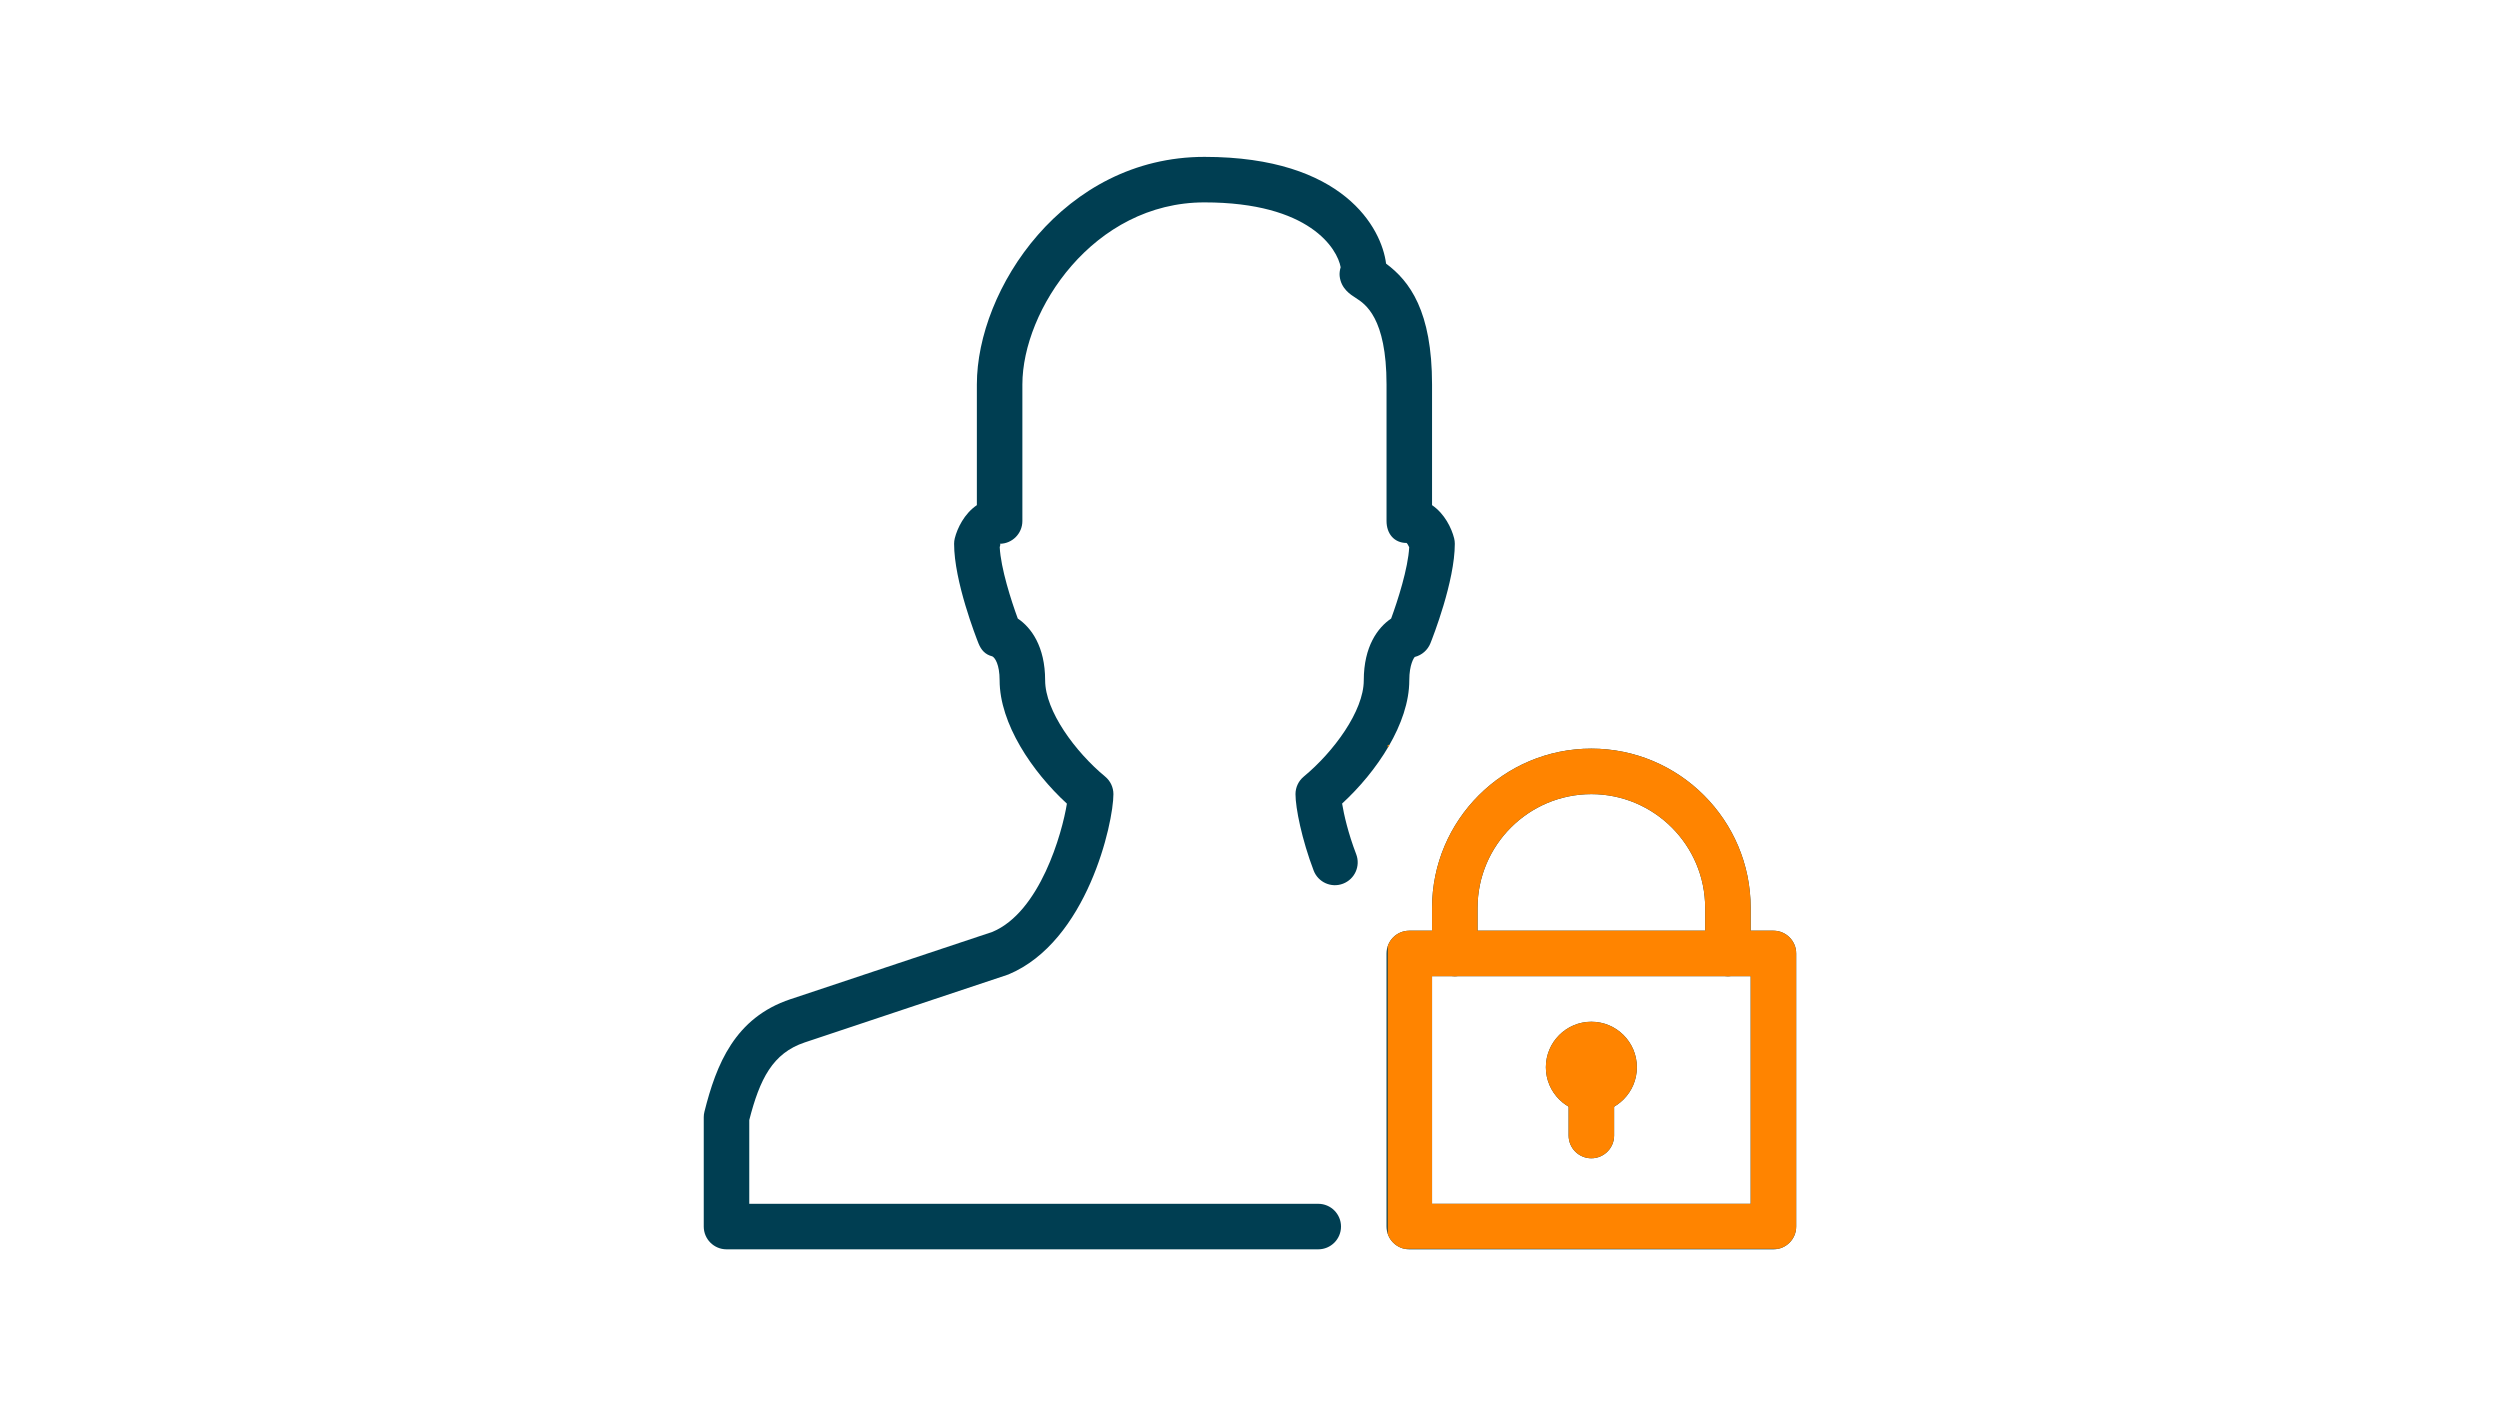
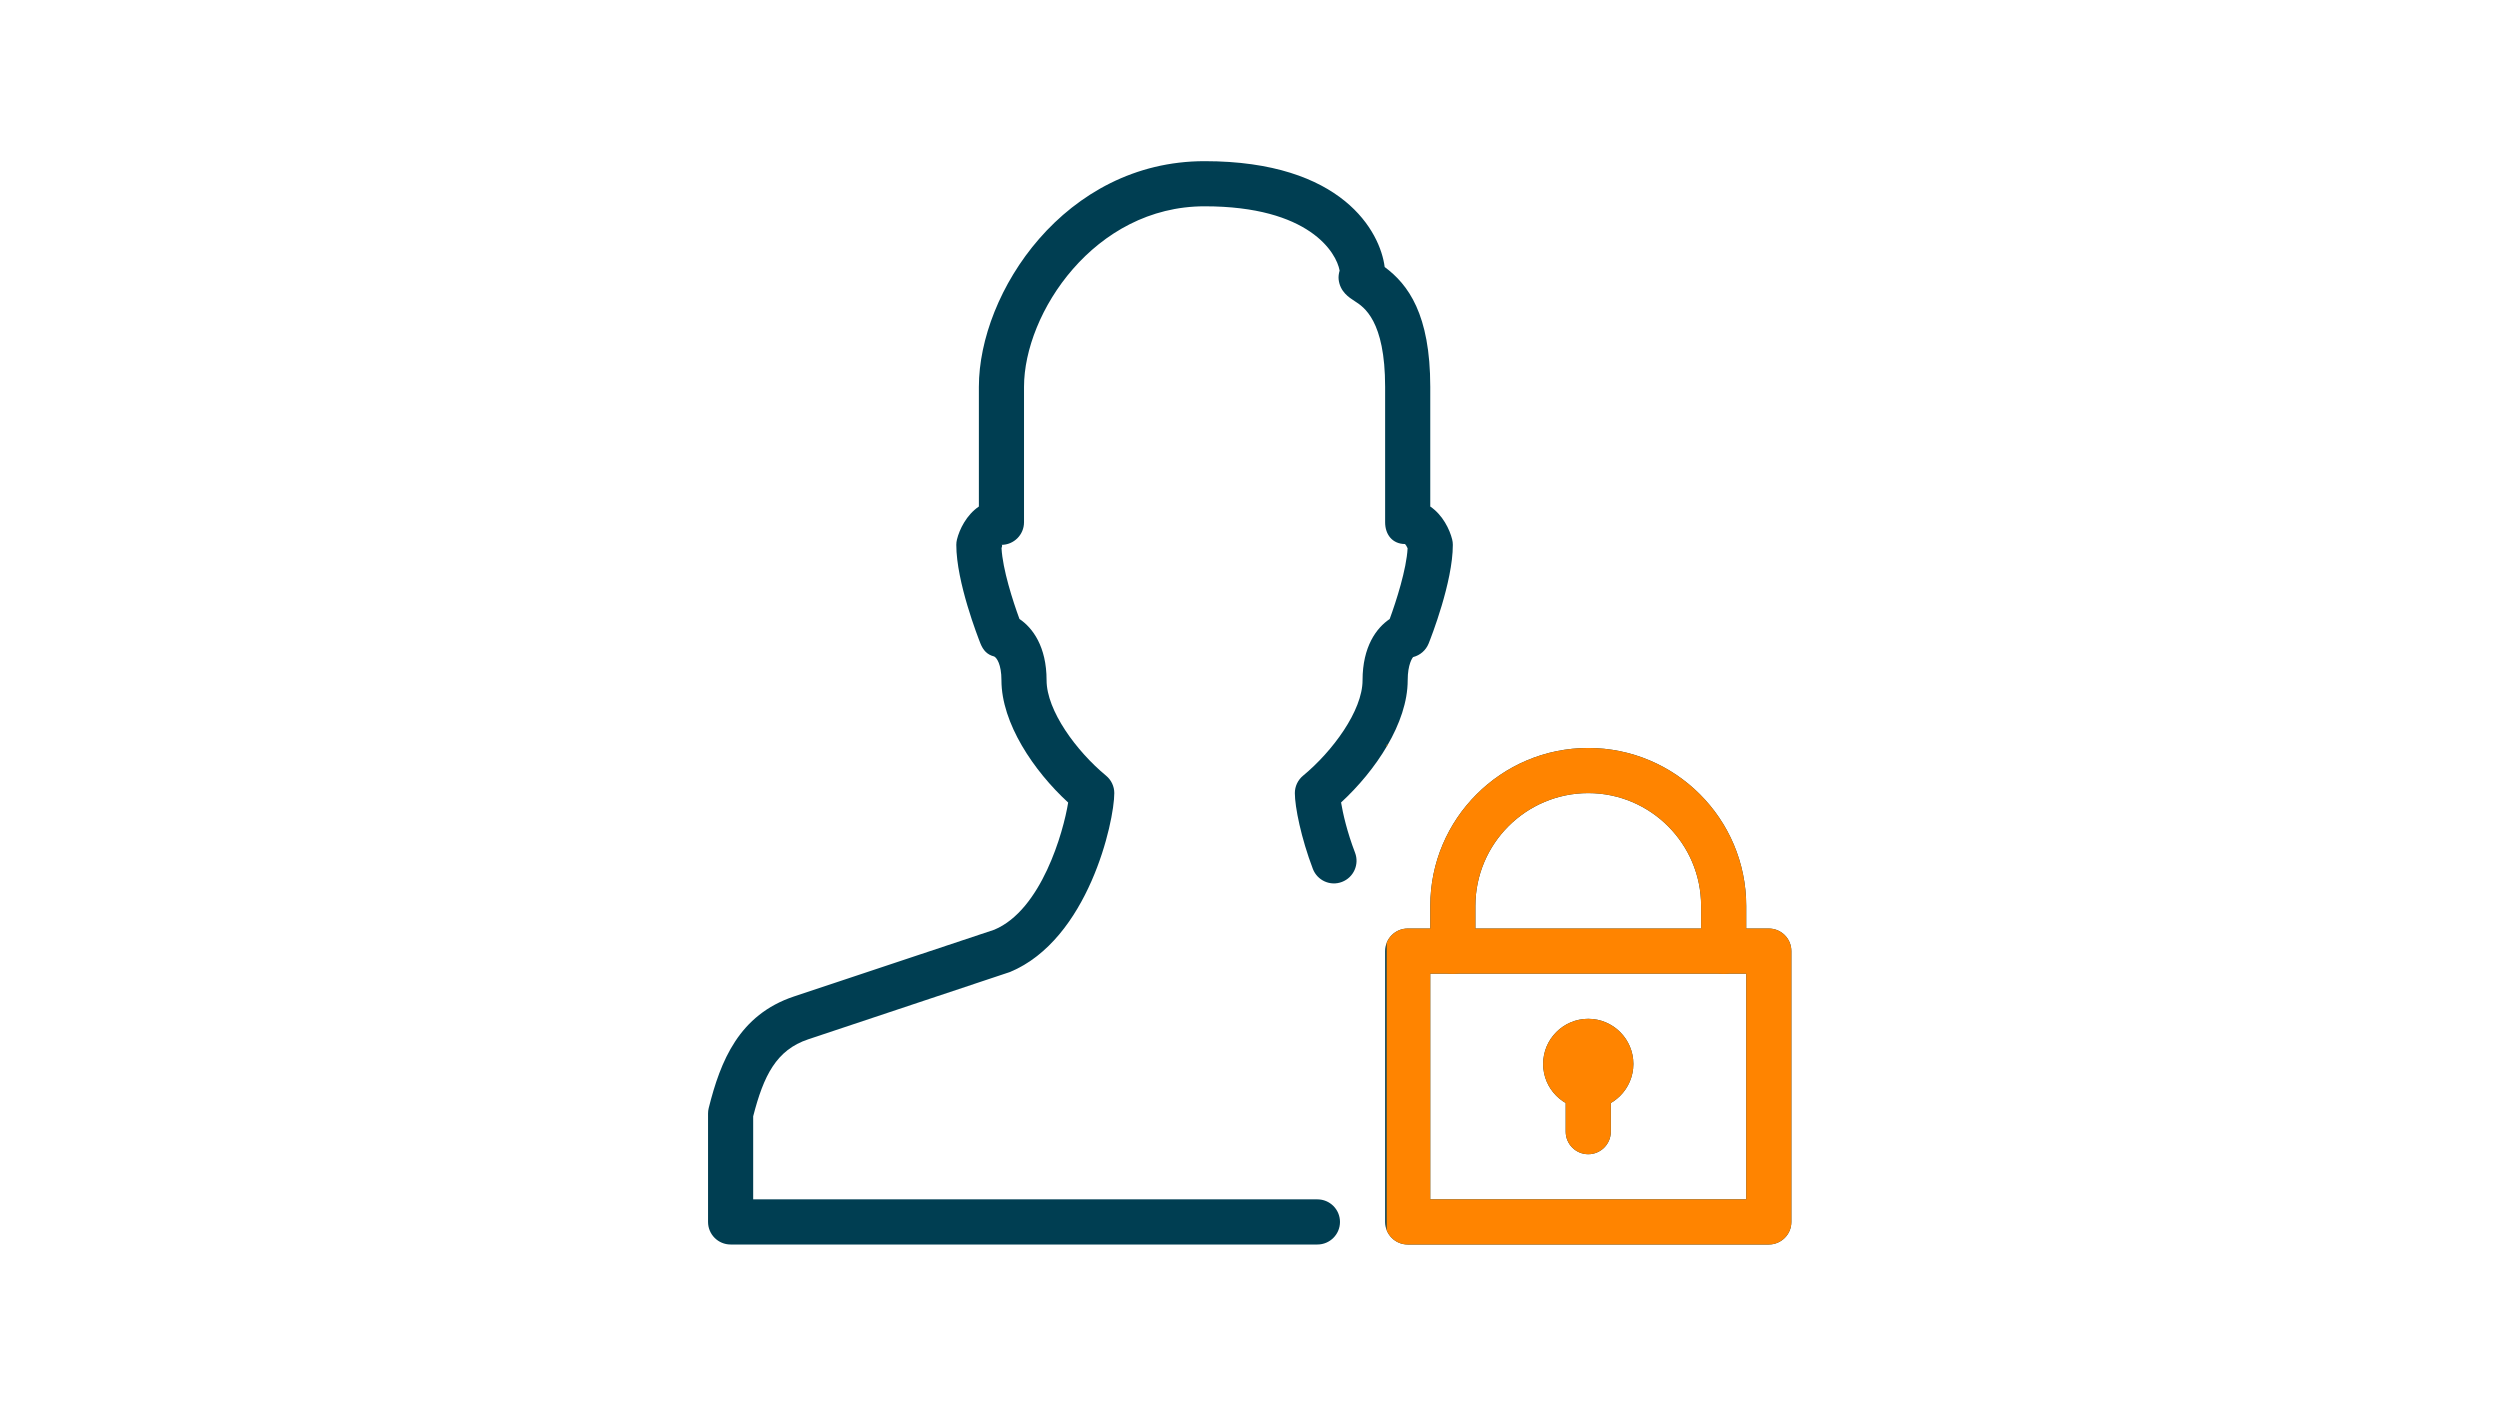
<svg xmlns="http://www.w3.org/2000/svg" width="1440pt" height="810pt" viewBox="0 0 1440 810" version="1.2">
  <defs>
    <clipPath id="clip1">
-       <path d="M 798 536 L 1034.609 536 L 1034.609 719.609 L 798 719.609 Z M 798 536 " />
+       <path d="M 797 534 L 1031.832 534 L 1031.832 716.832 L 797 716.832 Z M 797 534 " />
    </clipPath>
    <clipPath id="clip2">
-       <path d="M 405.359 90.359 L 838 90.359 L 838 719.609 L 405.359 719.609 Z M 405.359 90.359 " />
+       <path d="M 407.832 92.832 L 837 92.832 L 837 716.832 L 407.832 716.832 Z M 407.832 92.832 " />
    </clipPath>
    <clipPath id="clip3">
-       <path d="M 799.32 536 L 1034.609 536 L 1034.609 719.34 L 799.32 719.34 Z M 799.32 536 " />
+       <path d="M 798.699 534 L 1031.832 534 L 1031.832 716.832 L 798.699 716.832 Z M 798.699 534 " />
    </clipPath>
    <clipPath id="clip4">
-       <path d="M 799.32 429.09 L 838 429.09 L 838 719.34 L 799.32 719.34 Z M 799.32 429.09 " />
+       <path d="M 798.699 428.898 L 837 428.898 L 837 716.832 L 798.699 716.832 Z M 798.699 428.898 " />
    </clipPath>
  </defs>
  <g id="surface1">
-     <rect x="0" y="0" width="1440" height="810" style="fill:rgb(100%,100%,100%);fill-opacity:1;stroke:none;" />
-     <rect x="0" y="0" width="1440" height="810" style="fill:rgb(100%,100%,100%);fill-opacity:1;stroke:none;" />
    <g clip-path="url(#clip1)" clip-rule="nonzero">
-       <path style=" stroke:none;fill-rule:nonzero;fill:rgb(0%,24.309%,32.159%);fill-opacity:1;" d="M 1021.5 719.609 L 811.75 719.609 C 804.516 719.609 798.641 713.738 798.641 706.5 L 798.641 549.188 C 798.641 541.953 804.516 536.078 811.75 536.078 L 1021.5 536.078 C 1028.738 536.078 1034.609 541.953 1034.609 549.188 L 1034.609 706.5 C 1034.609 713.738 1028.738 719.609 1021.5 719.609 Z M 824.859 693.391 L 1008.391 693.391 L 1008.391 562.297 L 824.859 562.297 Z M 824.859 693.391 " />
+       <path style=" stroke:none;fill-rule:nonzero;fill:rgb(0%,24.309%,32.159%);fill-opacity:1;" d="M 1018.832 716.832 L 810.832 716.832 C 803.656 716.832 797.832 711.008 797.832 703.832 L 797.832 547.832 C 797.832 540.656 803.656 534.832 810.832 534.832 L 1018.832 534.832 C 1026.008 534.832 1031.832 540.656 1031.832 547.832 L 1031.832 703.832 C 1031.832 711.008 1026.008 716.832 1018.832 716.832 Z M 823.832 690.832 L 1005.832 690.832 L 1005.832 560.832 L 823.832 560.832 Z M 823.832 690.832 " />
    </g>
-     <path style=" stroke:none;fill-rule:nonzero;fill:rgb(0%,24.309%,32.159%);fill-opacity:1;" d="M 916.625 667.172 C 909.391 667.172 903.516 661.301 903.516 654.062 L 903.516 614.734 C 903.516 607.5 909.391 601.625 916.625 601.625 C 923.863 601.625 929.734 607.5 929.734 614.734 L 929.734 654.062 C 929.734 661.301 923.863 667.172 916.625 667.172 Z M 916.625 667.172 " />
-     <path style=" stroke:none;fill-rule:nonzero;fill:rgb(0%,24.309%,32.159%);fill-opacity:1;" d="M 916.625 640.953 C 902.18 640.953 890.406 629.207 890.406 614.734 C 890.406 600.262 902.18 588.516 916.625 588.516 C 931.074 588.516 942.844 600.262 942.844 614.734 C 942.844 629.207 931.074 640.953 916.625 640.953 Z M 916.625 614.711 C 916.625 614.734 916.625 614.734 916.625 614.711 L 929.734 614.734 Z M 916.625 614.711 " />
+     <path style=" stroke:none;fill-rule:nonzero;fill:rgb(0%,24.309%,32.159%);fill-opacity:1;" d="M 914.832 664.832 C 907.656 664.832 901.832 659.008 901.832 651.832 L 901.832 612.832 C 901.832 605.656 907.656 599.832 914.832 599.832 C 922.008 599.832 927.832 605.656 927.832 612.832 L 927.832 651.832 C 927.832 659.008 922.008 664.832 914.832 664.832 Z M 914.832 664.832 " />
+     <path style=" stroke:none;fill-rule:nonzero;fill:rgb(0%,24.309%,32.159%);fill-opacity:1;" d="M 914.832 638.832 C 900.508 638.832 888.832 627.184 888.832 612.832 C 888.832 598.48 900.508 586.832 914.832 586.832 C 929.156 586.832 940.832 598.48 940.832 612.832 C 940.832 627.184 929.156 638.832 914.832 638.832 Z M 914.832 612.805 C 914.832 612.832 914.832 612.832 914.832 612.805 L 927.832 612.832 Z M 914.832 612.805 " />
    <g clip-path="url(#clip2)" clip-rule="nonzero">
-       <path style=" stroke:none;fill-rule:nonzero;fill:rgb(0%,24.309%,32.159%);fill-opacity:1;" d="M 759.312 719.609 L 418.469 719.609 C 411.234 719.609 405.359 713.738 405.359 706.5 L 405.359 643.523 C 405.359 642.449 405.492 641.375 405.754 640.352 C 412.598 612.98 423.32 586.211 455.281 575.539 L 571.641 536.762 C 598.984 525.328 611.781 480.078 614.535 462.902 C 594.477 444.473 575.781 416.758 575.781 391.875 C 575.781 382.594 573.031 378.766 571.562 378.059 C 567.473 377.035 565.164 374.441 563.59 370.535 C 562.176 366.941 549.562 334.773 549.562 313.219 C 549.562 312.145 549.695 311.07 549.957 310.047 C 551.398 304.281 555.41 295.891 562.672 290.961 L 562.672 221.453 C 562.672 166.711 612.543 90.359 693.766 90.359 C 773.996 90.359 795.809 131.5 798.379 151.844 C 811.961 161.91 824.859 179.215 824.859 221.453 L 824.859 290.961 C 832.125 295.891 836.137 304.281 837.578 310.047 C 837.84 311.07 837.969 312.145 837.969 313.219 C 837.969 334.773 825.359 366.941 823.918 370.535 C 822.344 374.441 818.988 377.379 814.926 378.398 C 814.504 378.766 811.75 382.594 811.75 391.875 C 811.75 416.758 793.082 444.445 773.051 462.852 C 774.102 469.168 776.512 479.895 781.18 492.059 C 783.75 498.824 780.367 506.398 773.602 508.996 C 766.84 511.617 759.262 508.211 756.664 501.445 C 749.875 483.617 746.203 465.473 746.203 457.422 C 746.203 453.516 747.934 449.82 750.977 447.305 C 768.148 433.117 785.531 409.523 785.531 391.875 C 785.531 372.293 793.633 361.438 801.289 356.297 C 805.066 346.02 811.07 327.352 811.699 315.215 C 811.254 314.191 810.625 313.117 810.203 312.75 C 802.969 312.723 798.641 307.348 798.641 300.109 L 798.641 221.453 C 798.641 182.859 786.242 175.02 780.945 171.641 C 777.773 169.594 772.422 166.238 771.637 159.027 C 771.48 157.453 771.688 155.699 772.215 153.914 C 770.352 143.508 754.621 116.578 693.766 116.578 C 629.742 116.578 588.891 178.691 588.891 221.453 L 588.891 300.109 C 588.891 307.348 583.02 313.219 575.781 313.219 C 576.41 313.219 576.176 314.113 575.836 315.109 C 576.438 327.324 582.469 346.02 586.242 356.273 C 593.898 361.41 602 372.293 602 391.875 C 602 409.523 619.383 433.117 636.559 447.305 C 639.598 449.82 641.328 453.516 641.328 457.422 C 641.328 474.074 626.203 542.371 580.816 561.301 L 463.566 600.422 C 445.004 606.609 437.637 621.527 431.578 645.148 L 431.578 693.391 L 759.312 693.391 C 766.551 693.391 772.422 699.266 772.422 706.5 C 772.422 713.738 766.551 719.609 759.312 719.609 Z M 759.312 719.609 " />
+       <path style=" stroke:none;fill-rule:nonzero;fill:rgb(0%,24.309%,32.159%);fill-opacity:1;" d="M 758.832 716.832 L 420.832 716.832 C 413.656 716.832 407.832 711.008 407.832 703.832 L 407.832 641.379 C 407.832 640.312 407.961 639.25 408.223 638.234 C 415.008 611.09 425.641 584.543 457.336 573.961 L 572.723 535.508 C 599.844 524.172 612.531 479.297 615.262 462.266 C 595.371 443.988 576.832 416.508 576.832 391.832 C 576.832 382.629 574.102 378.832 572.645 378.129 C 568.59 377.117 566.301 374.543 564.742 370.668 C 563.34 367.105 550.832 335.203 550.832 313.832 C 550.832 312.766 550.961 311.699 551.223 310.688 C 552.652 304.965 556.629 296.645 563.832 291.758 L 563.832 222.832 C 563.832 168.543 613.285 92.832 693.832 92.832 C 773.391 92.832 795.023 133.625 797.57 153.801 C 811.039 163.785 823.832 180.945 823.832 222.832 L 823.832 291.758 C 831.035 296.645 835.012 304.965 836.441 310.688 C 836.703 311.699 836.832 312.766 836.832 313.832 C 836.832 335.203 824.324 367.105 822.895 370.668 C 821.336 374.543 818.008 377.453 813.977 378.469 C 813.562 378.832 810.832 382.629 810.832 391.832 C 810.832 416.508 792.32 443.961 772.457 462.215 C 773.496 468.48 775.887 479.113 780.516 491.18 C 783.062 497.887 779.711 505.398 773.004 507.973 C 766.293 510.574 758.781 507.195 756.207 500.484 C 749.473 482.805 745.832 464.812 745.832 456.832 C 745.832 452.957 747.547 449.293 750.562 446.797 C 767.594 432.73 784.832 409.332 784.832 391.832 C 784.832 372.41 792.867 361.645 800.457 356.551 C 804.203 346.359 810.156 327.848 810.781 315.809 C 810.34 314.793 809.715 313.727 809.297 313.363 C 802.121 313.34 797.832 308.008 797.832 300.832 L 797.832 222.832 C 797.832 184.559 785.535 176.785 780.281 173.434 C 777.137 171.402 771.832 168.078 771.051 160.926 C 770.895 159.367 771.105 157.625 771.625 155.855 C 769.777 145.535 754.18 118.832 693.832 118.832 C 630.34 118.832 589.832 180.426 589.832 222.832 L 589.832 300.832 C 589.832 308.008 584.008 313.832 576.832 313.832 C 577.457 313.832 577.223 314.715 576.883 315.703 C 577.48 327.82 583.461 346.359 587.207 356.523 C 594.797 361.621 602.832 372.41 602.832 391.832 C 602.832 409.332 620.07 432.73 637.102 446.797 C 640.117 449.293 641.832 452.957 641.832 456.832 C 641.832 473.344 626.832 541.07 581.824 559.844 L 465.551 598.637 C 447.145 604.773 439.84 619.566 433.832 642.992 L 433.832 690.832 L 758.832 690.832 C 766.008 690.832 771.832 696.656 771.832 703.832 C 771.832 711.008 766.008 716.832 758.832 716.832 Z M 758.832 716.832 " />
    </g>
-     <path style=" stroke:none;fill-rule:nonzero;fill:rgb(0%,24.309%,32.159%);fill-opacity:1;" d="M 995.281 562.297 C 988.047 562.297 982.172 556.426 982.172 549.188 L 982.172 522.969 C 982.172 486.816 952.754 457.422 916.625 457.422 C 880.496 457.422 851.078 486.816 851.078 522.969 L 851.078 549.188 C 851.078 556.426 845.207 562.297 837.969 562.297 C 830.734 562.297 824.859 556.426 824.859 549.188 L 824.859 522.969 C 824.859 472.367 866.023 431.203 916.625 431.203 C 967.23 431.203 1008.391 472.367 1008.391 522.969 L 1008.391 549.188 C 1008.391 556.426 1002.52 562.297 995.281 562.297 Z M 995.281 562.297 " />
+     <path style=" stroke:none;fill-rule:nonzero;fill:rgb(0%,24.309%,32.159%);fill-opacity:1;" d="M 992.832 560.832 C 985.656 560.832 979.832 555.008 979.832 547.832 L 979.832 521.832 C 979.832 485.977 950.66 456.832 914.832 456.832 C 879.004 456.832 849.832 485.977 849.832 521.832 L 849.832 547.832 C 849.832 555.008 844.008 560.832 836.832 560.832 C 829.656 560.832 823.832 555.008 823.832 547.832 L 823.832 521.832 C 823.832 471.652 864.652 430.832 914.832 430.832 C 965.012 430.832 1005.832 471.652 1005.832 521.832 L 1005.832 547.832 C 1005.832 555.008 1000.008 560.832 992.832 560.832 Z M 992.832 560.832 " />
    <g clip-path="url(#clip3)" clip-rule="nonzero">
-       <path style=" stroke:none;fill-rule:nonzero;fill:rgb(100%,51.759%,0%);fill-opacity:1;" d="M 1021.5 719.609 L 811.75 719.609 C 804.516 719.609 798.641 713.738 798.641 706.5 L 798.641 549.188 C 798.641 541.953 804.516 536.078 811.75 536.078 L 1021.5 536.078 C 1028.738 536.078 1034.609 541.953 1034.609 549.188 L 1034.609 706.5 C 1034.609 713.738 1028.738 719.609 1021.5 719.609 Z M 824.859 693.391 L 1008.391 693.391 L 1008.391 562.297 L 824.859 562.297 Z M 824.859 693.391 " />
+       <path style=" stroke:none;fill-rule:nonzero;fill:rgb(100%,51.759%,0%);fill-opacity:1;" d="M 1018.832 716.832 L 810.832 716.832 C 803.656 716.832 797.832 711.008 797.832 703.832 L 797.832 547.832 C 797.832 540.656 803.656 534.832 810.832 534.832 L 1018.832 534.832 C 1026.008 534.832 1031.832 540.656 1031.832 547.832 L 1031.832 703.832 C 1031.832 711.008 1026.008 716.832 1018.832 716.832 Z M 823.832 690.832 L 1005.832 690.832 L 1005.832 560.832 L 823.832 560.832 Z M 823.832 690.832 " />
    </g>
-     <path style=" stroke:none;fill-rule:nonzero;fill:rgb(100%,51.759%,0%);fill-opacity:1;" d="M 916.625 667.172 C 909.391 667.172 903.516 661.301 903.516 654.062 L 903.516 614.734 C 903.516 607.5 909.391 601.625 916.625 601.625 C 923.863 601.625 929.734 607.5 929.734 614.734 L 929.734 654.062 C 929.734 661.301 923.863 667.172 916.625 667.172 Z M 916.625 667.172 " />
-     <path style=" stroke:none;fill-rule:nonzero;fill:rgb(100%,51.759%,0%);fill-opacity:1;" d="M 916.625 640.953 C 902.18 640.953 890.406 629.207 890.406 614.734 C 890.406 600.262 902.18 588.516 916.625 588.516 C 931.074 588.516 942.844 600.262 942.844 614.734 C 942.844 629.207 931.074 640.953 916.625 640.953 Z M 916.625 614.711 C 916.625 614.734 916.625 614.734 916.625 614.711 L 929.734 614.734 Z M 916.625 614.711 " />
+     <path style=" stroke:none;fill-rule:nonzero;fill:rgb(100%,51.759%,0%);fill-opacity:1;" d="M 914.832 664.832 C 907.656 664.832 901.832 659.008 901.832 651.832 L 901.832 612.832 C 901.832 605.656 907.656 599.832 914.832 599.832 C 922.008 599.832 927.832 605.656 927.832 612.832 L 927.832 651.832 C 927.832 659.008 922.008 664.832 914.832 664.832 Z M 914.832 664.832 " />
+     <path style=" stroke:none;fill-rule:nonzero;fill:rgb(100%,51.759%,0%);fill-opacity:1;" d="M 914.832 638.832 C 900.508 638.832 888.832 627.184 888.832 612.832 C 888.832 598.48 900.508 586.832 914.832 586.832 C 929.156 586.832 940.832 598.48 940.832 612.832 C 940.832 627.184 929.156 638.832 914.832 638.832 Z M 914.832 612.805 C 914.832 612.832 914.832 612.832 914.832 612.805 L 927.832 612.832 Z M 914.832 612.805 " />
    <g clip-path="url(#clip4)" clip-rule="nonzero">
-       <path style=" stroke:none;fill-rule:nonzero;fill:rgb(100%,51.759%,0%);fill-opacity:1;" d="M 759.312 719.609 L 418.469 719.609 C 411.234 719.609 405.359 713.738 405.359 706.5 L 405.359 643.523 C 405.359 642.449 405.492 641.375 405.754 640.352 C 412.598 612.98 423.32 586.211 455.281 575.539 L 571.641 536.762 C 598.984 525.332 611.781 480.078 614.535 462.902 C 594.477 444.473 575.781 416.758 575.781 391.875 C 575.781 382.594 573.031 378.766 571.562 378.059 C 567.473 377.035 565.164 374.441 563.59 370.535 C 562.176 366.941 549.562 334.773 549.562 313.219 C 549.562 312.145 549.695 311.07 549.957 310.047 C 551.398 304.281 555.41 295.891 562.672 290.961 L 562.672 221.453 C 562.672 166.711 612.543 90.359 693.766 90.359 C 773.996 90.359 795.809 131.5 798.379 151.844 C 811.961 161.91 824.859 179.215 824.859 221.453 L 824.859 290.961 C 832.125 295.891 836.137 304.281 837.578 310.047 C 837.84 311.07 837.969 312.145 837.969 313.219 C 837.969 334.773 825.359 366.941 823.918 370.535 C 822.344 374.441 818.988 377.379 814.926 378.398 C 814.504 378.766 811.75 382.594 811.75 391.875 C 811.75 416.758 793.082 444.445 773.051 462.852 C 774.102 469.168 776.512 479.895 781.18 492.059 C 783.75 498.824 780.367 506.398 773.602 508.996 C 766.84 511.617 759.262 508.211 756.664 501.445 C 749.875 483.617 746.203 465.473 746.203 457.422 C 746.203 453.516 747.934 449.82 750.977 447.305 C 768.148 433.117 785.531 409.523 785.531 391.875 C 785.531 372.293 793.633 361.438 801.289 356.297 C 805.066 346.02 811.07 327.352 811.699 315.215 C 811.254 314.191 810.625 313.117 810.203 312.75 C 802.969 312.723 798.641 307.348 798.641 300.109 L 798.641 221.453 C 798.641 182.859 786.242 175.02 780.945 171.641 C 777.773 169.594 772.422 166.238 771.637 159.027 C 771.48 157.453 771.688 155.699 772.215 153.914 C 770.352 143.508 754.621 116.578 693.766 116.578 C 629.742 116.578 588.891 178.691 588.891 221.453 L 588.891 300.109 C 588.891 307.348 583.02 313.219 575.781 313.219 C 576.41 313.219 576.176 314.113 575.836 315.109 C 576.438 327.324 582.469 346.02 586.242 356.273 C 593.898 361.41 602 372.293 602 391.875 C 602 409.523 619.383 433.117 636.559 447.305 C 639.598 449.82 641.328 453.516 641.328 457.422 C 641.328 474.074 626.203 542.371 580.816 561.301 L 463.566 600.422 C 445.004 606.609 437.637 621.527 431.578 645.148 L 431.578 693.391 L 759.312 693.391 C 766.551 693.391 772.422 699.266 772.422 706.5 C 772.422 713.738 766.551 719.609 759.312 719.609 Z M 759.312 719.609 " />
+       <path style=" stroke:none;fill-rule:nonzero;fill:rgb(100%,51.759%,0%);fill-opacity:1;" d="M 758.832 716.832 L 420.832 716.832 C 413.656 716.832 407.832 711.008 407.832 703.832 L 407.832 641.379 C 407.832 640.312 407.961 639.25 408.223 638.234 C 415.008 611.09 425.641 584.543 457.336 573.961 L 572.723 535.508 C 599.844 524.172 612.531 479.297 615.262 462.266 C 595.371 443.988 576.832 416.508 576.832 391.832 C 576.832 382.629 574.102 378.832 572.645 378.129 C 568.59 377.117 566.301 374.543 564.742 370.668 C 563.34 367.105 550.832 335.203 550.832 313.832 C 550.832 312.766 550.961 311.699 551.223 310.688 C 552.652 304.965 556.629 296.648 563.832 291.758 L 563.832 222.832 C 563.832 168.543 613.285 92.832 693.832 92.832 C 773.391 92.832 795.023 133.625 797.57 153.801 C 811.039 163.785 823.832 180.945 823.832 222.832 L 823.832 291.758 C 831.035 296.648 835.012 304.965 836.441 310.688 C 836.703 311.699 836.832 312.766 836.832 313.832 C 836.832 335.203 824.324 367.105 822.895 370.668 C 821.336 374.543 818.008 377.453 813.977 378.469 C 813.562 378.832 810.832 382.629 810.832 391.832 C 810.832 416.508 792.32 443.961 772.457 462.215 C 773.496 468.48 775.887 479.113 780.516 491.18 C 783.062 497.887 779.711 505.402 773.004 507.973 C 766.293 510.574 758.781 507.195 756.207 500.488 C 749.473 482.805 745.832 464.816 745.832 456.832 C 745.832 452.957 747.547 449.293 750.562 446.797 C 767.594 432.73 784.832 409.332 784.832 391.832 C 784.832 372.41 792.867 361.648 800.457 356.551 C 804.203 346.359 810.156 327.848 810.781 315.809 C 810.34 314.793 809.715 313.727 809.297 313.363 C 802.121 313.34 797.832 308.008 797.832 300.832 L 797.832 222.832 C 797.832 184.559 785.535 176.785 780.281 173.434 C 777.137 171.406 771.832 168.078 771.051 160.926 C 770.895 159.367 771.105 157.625 771.625 155.855 C 769.777 145.535 754.18 118.832 693.832 118.832 C 630.34 118.832 589.832 180.426 589.832 222.832 L 589.832 300.832 C 589.832 308.008 584.008 313.832 576.832 313.832 C 577.457 313.832 577.223 314.715 576.883 315.703 C 577.48 327.82 583.461 346.359 587.207 356.523 C 594.797 361.621 602.832 372.41 602.832 391.832 C 602.832 409.332 620.07 432.73 637.102 446.797 C 640.117 449.293 641.832 452.957 641.832 456.832 C 641.832 473.344 626.828 541.074 581.824 559.844 L 465.551 598.637 C 447.145 604.773 439.84 619.566 433.832 642.992 L 433.832 690.832 L 758.832 690.832 C 766.008 690.832 771.832 696.656 771.832 703.832 C 771.832 711.008 766.008 716.832 758.832 716.832 Z M 758.832 716.832 " />
    </g>
-     <path style=" stroke:none;fill-rule:nonzero;fill:rgb(100%,51.759%,0%);fill-opacity:1;" d="M 995.281 562.297 C 988.047 562.297 982.172 556.426 982.172 549.188 L 982.172 522.969 C 982.172 486.816 952.754 457.422 916.625 457.422 C 880.496 457.422 851.078 486.816 851.078 522.969 L 851.078 549.188 C 851.078 556.426 845.207 562.297 837.969 562.297 C 830.734 562.297 824.859 556.426 824.859 549.188 L 824.859 522.969 C 824.859 472.367 866.023 431.203 916.625 431.203 C 967.23 431.203 1008.391 472.367 1008.391 522.969 L 1008.391 549.188 C 1008.391 556.426 1002.52 562.297 995.281 562.297 Z M 995.281 562.297 " />
+     <path style=" stroke:none;fill-rule:nonzero;fill:rgb(100%,51.759%,0%);fill-opacity:1;" d="M 992.832 560.832 C 985.656 560.832 979.832 555.008 979.832 547.832 L 979.832 521.832 C 979.832 485.977 950.66 456.832 914.832 456.832 C 879.004 456.832 849.832 485.977 849.832 521.832 L 849.832 547.832 C 849.832 555.008 844.008 560.832 836.832 560.832 C 829.656 560.832 823.832 555.008 823.832 547.832 L 823.832 521.832 C 823.832 471.652 864.652 430.832 914.832 430.832 C 965.012 430.832 1005.832 471.652 1005.832 521.832 L 1005.832 547.832 C 1005.832 555.008 1000.008 560.832 992.832 560.832 Z M 992.832 560.832 " />
  </g>
</svg>
